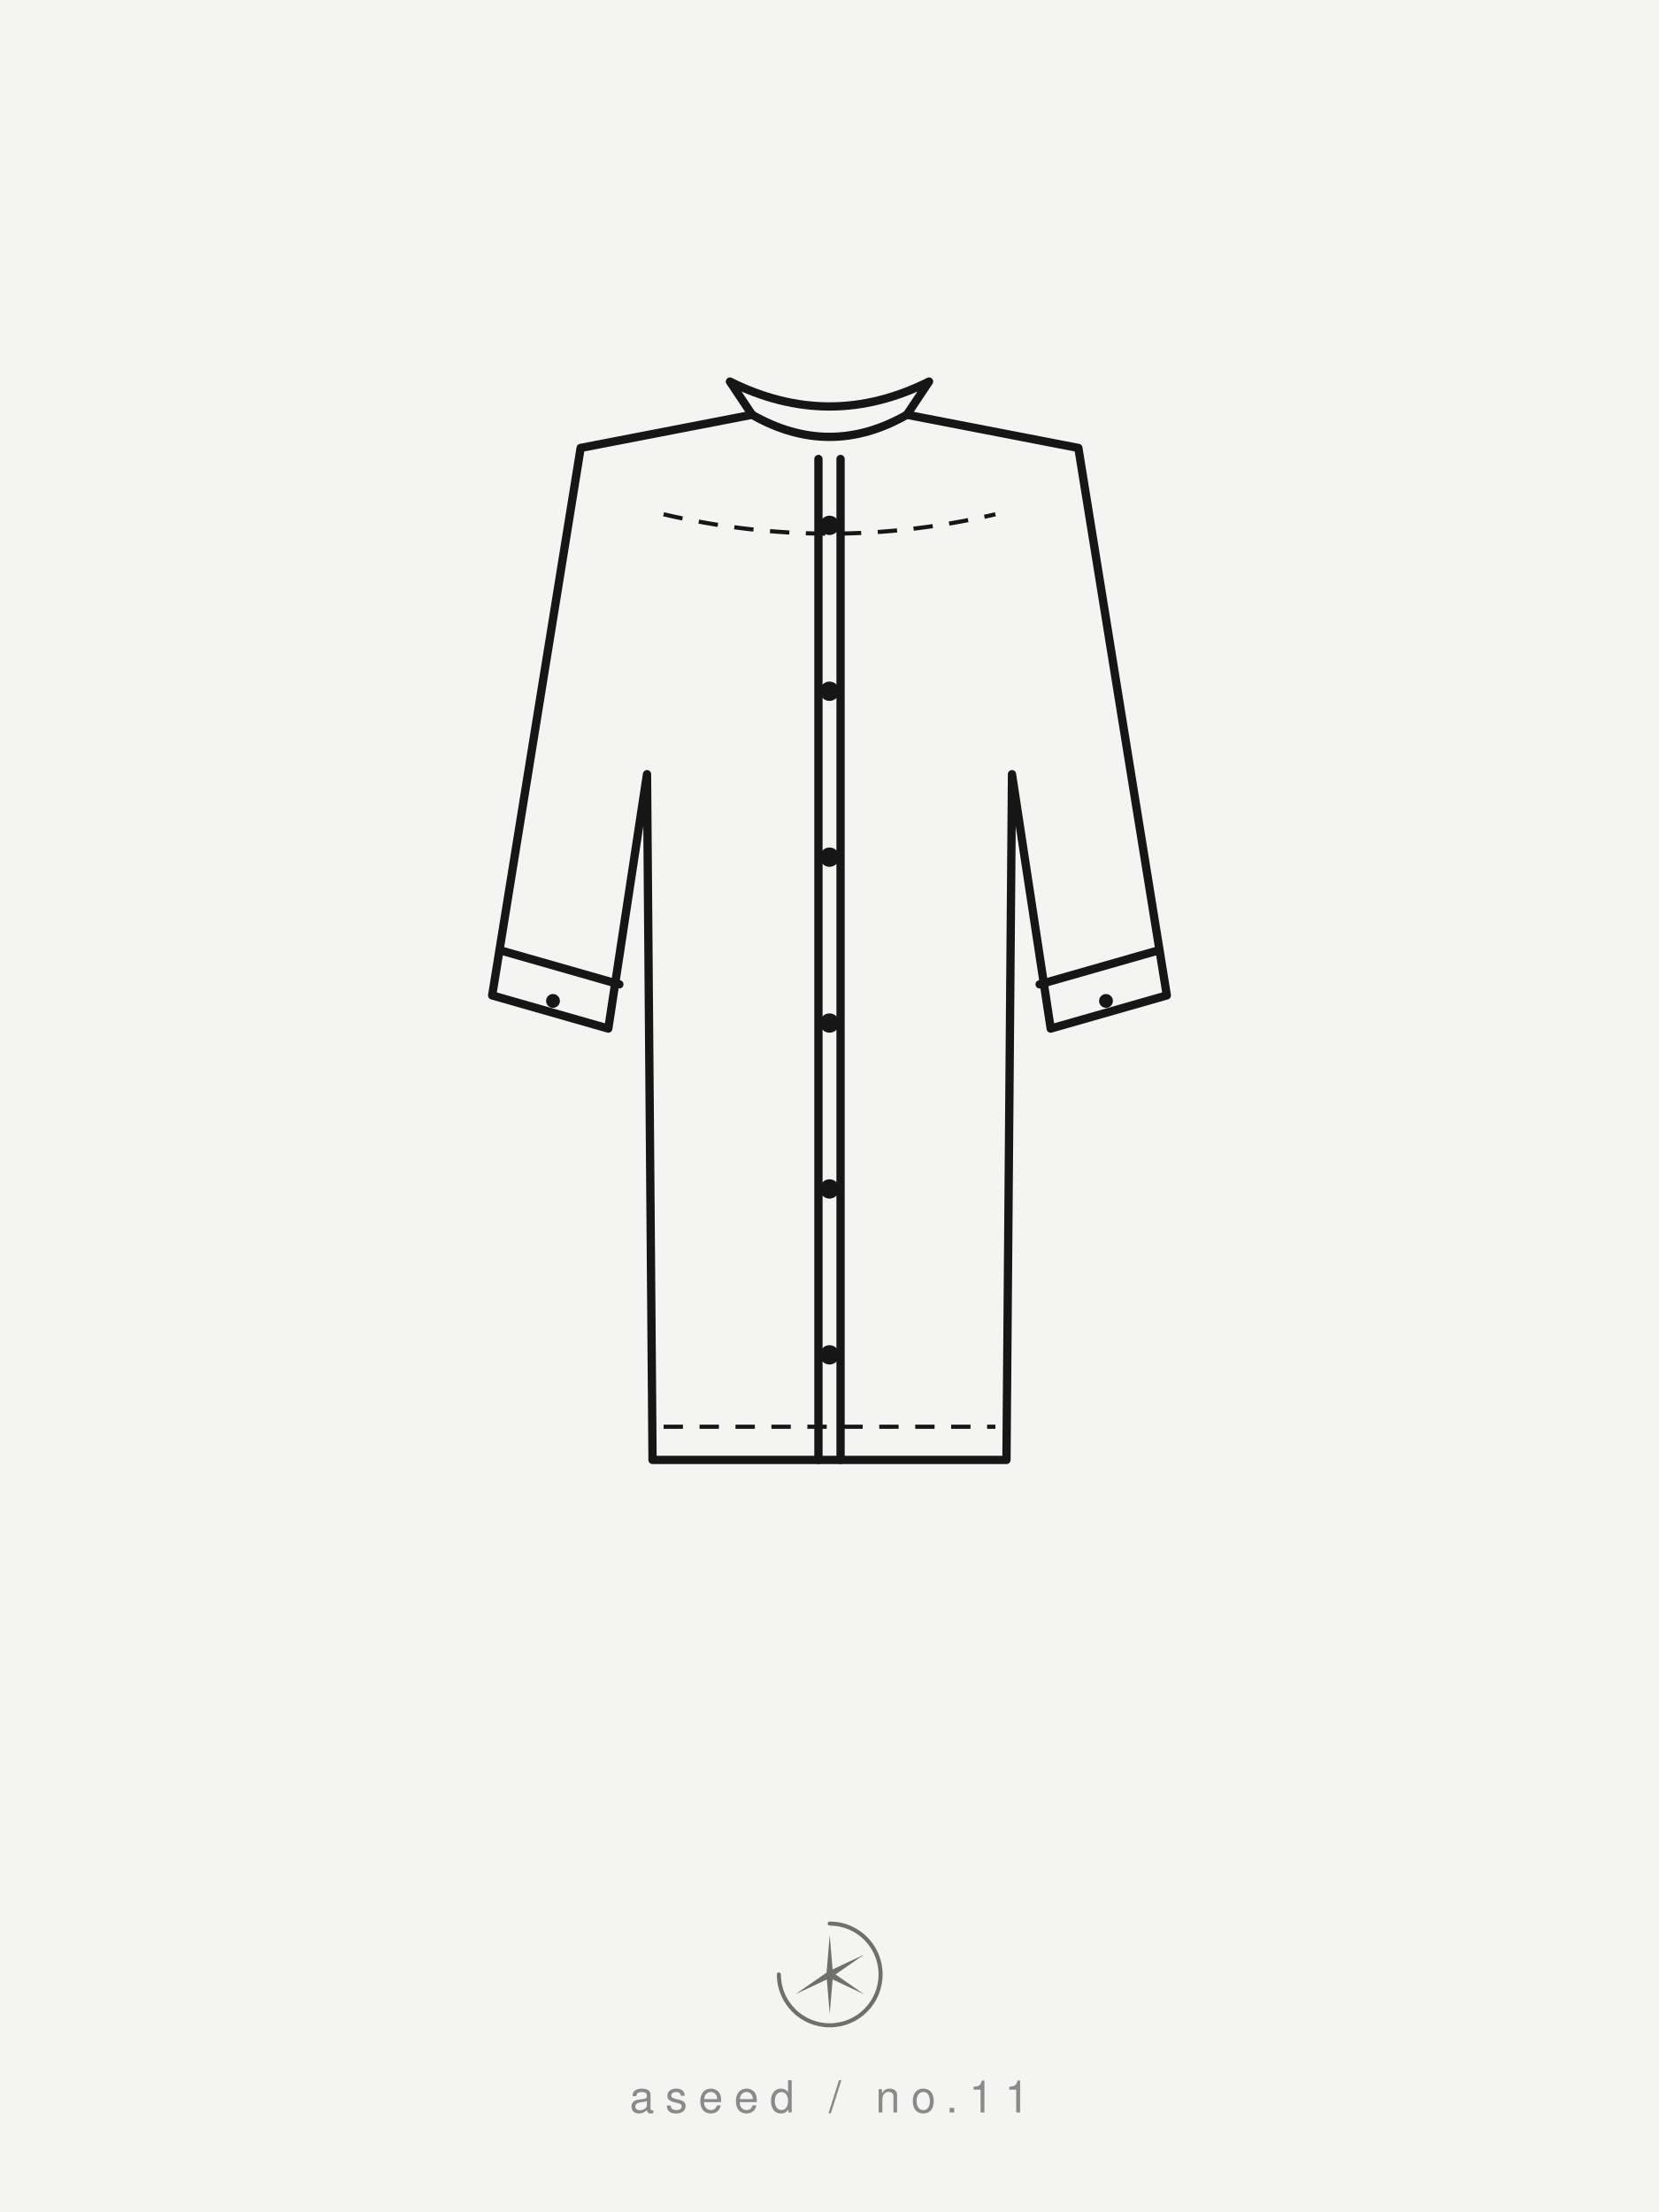
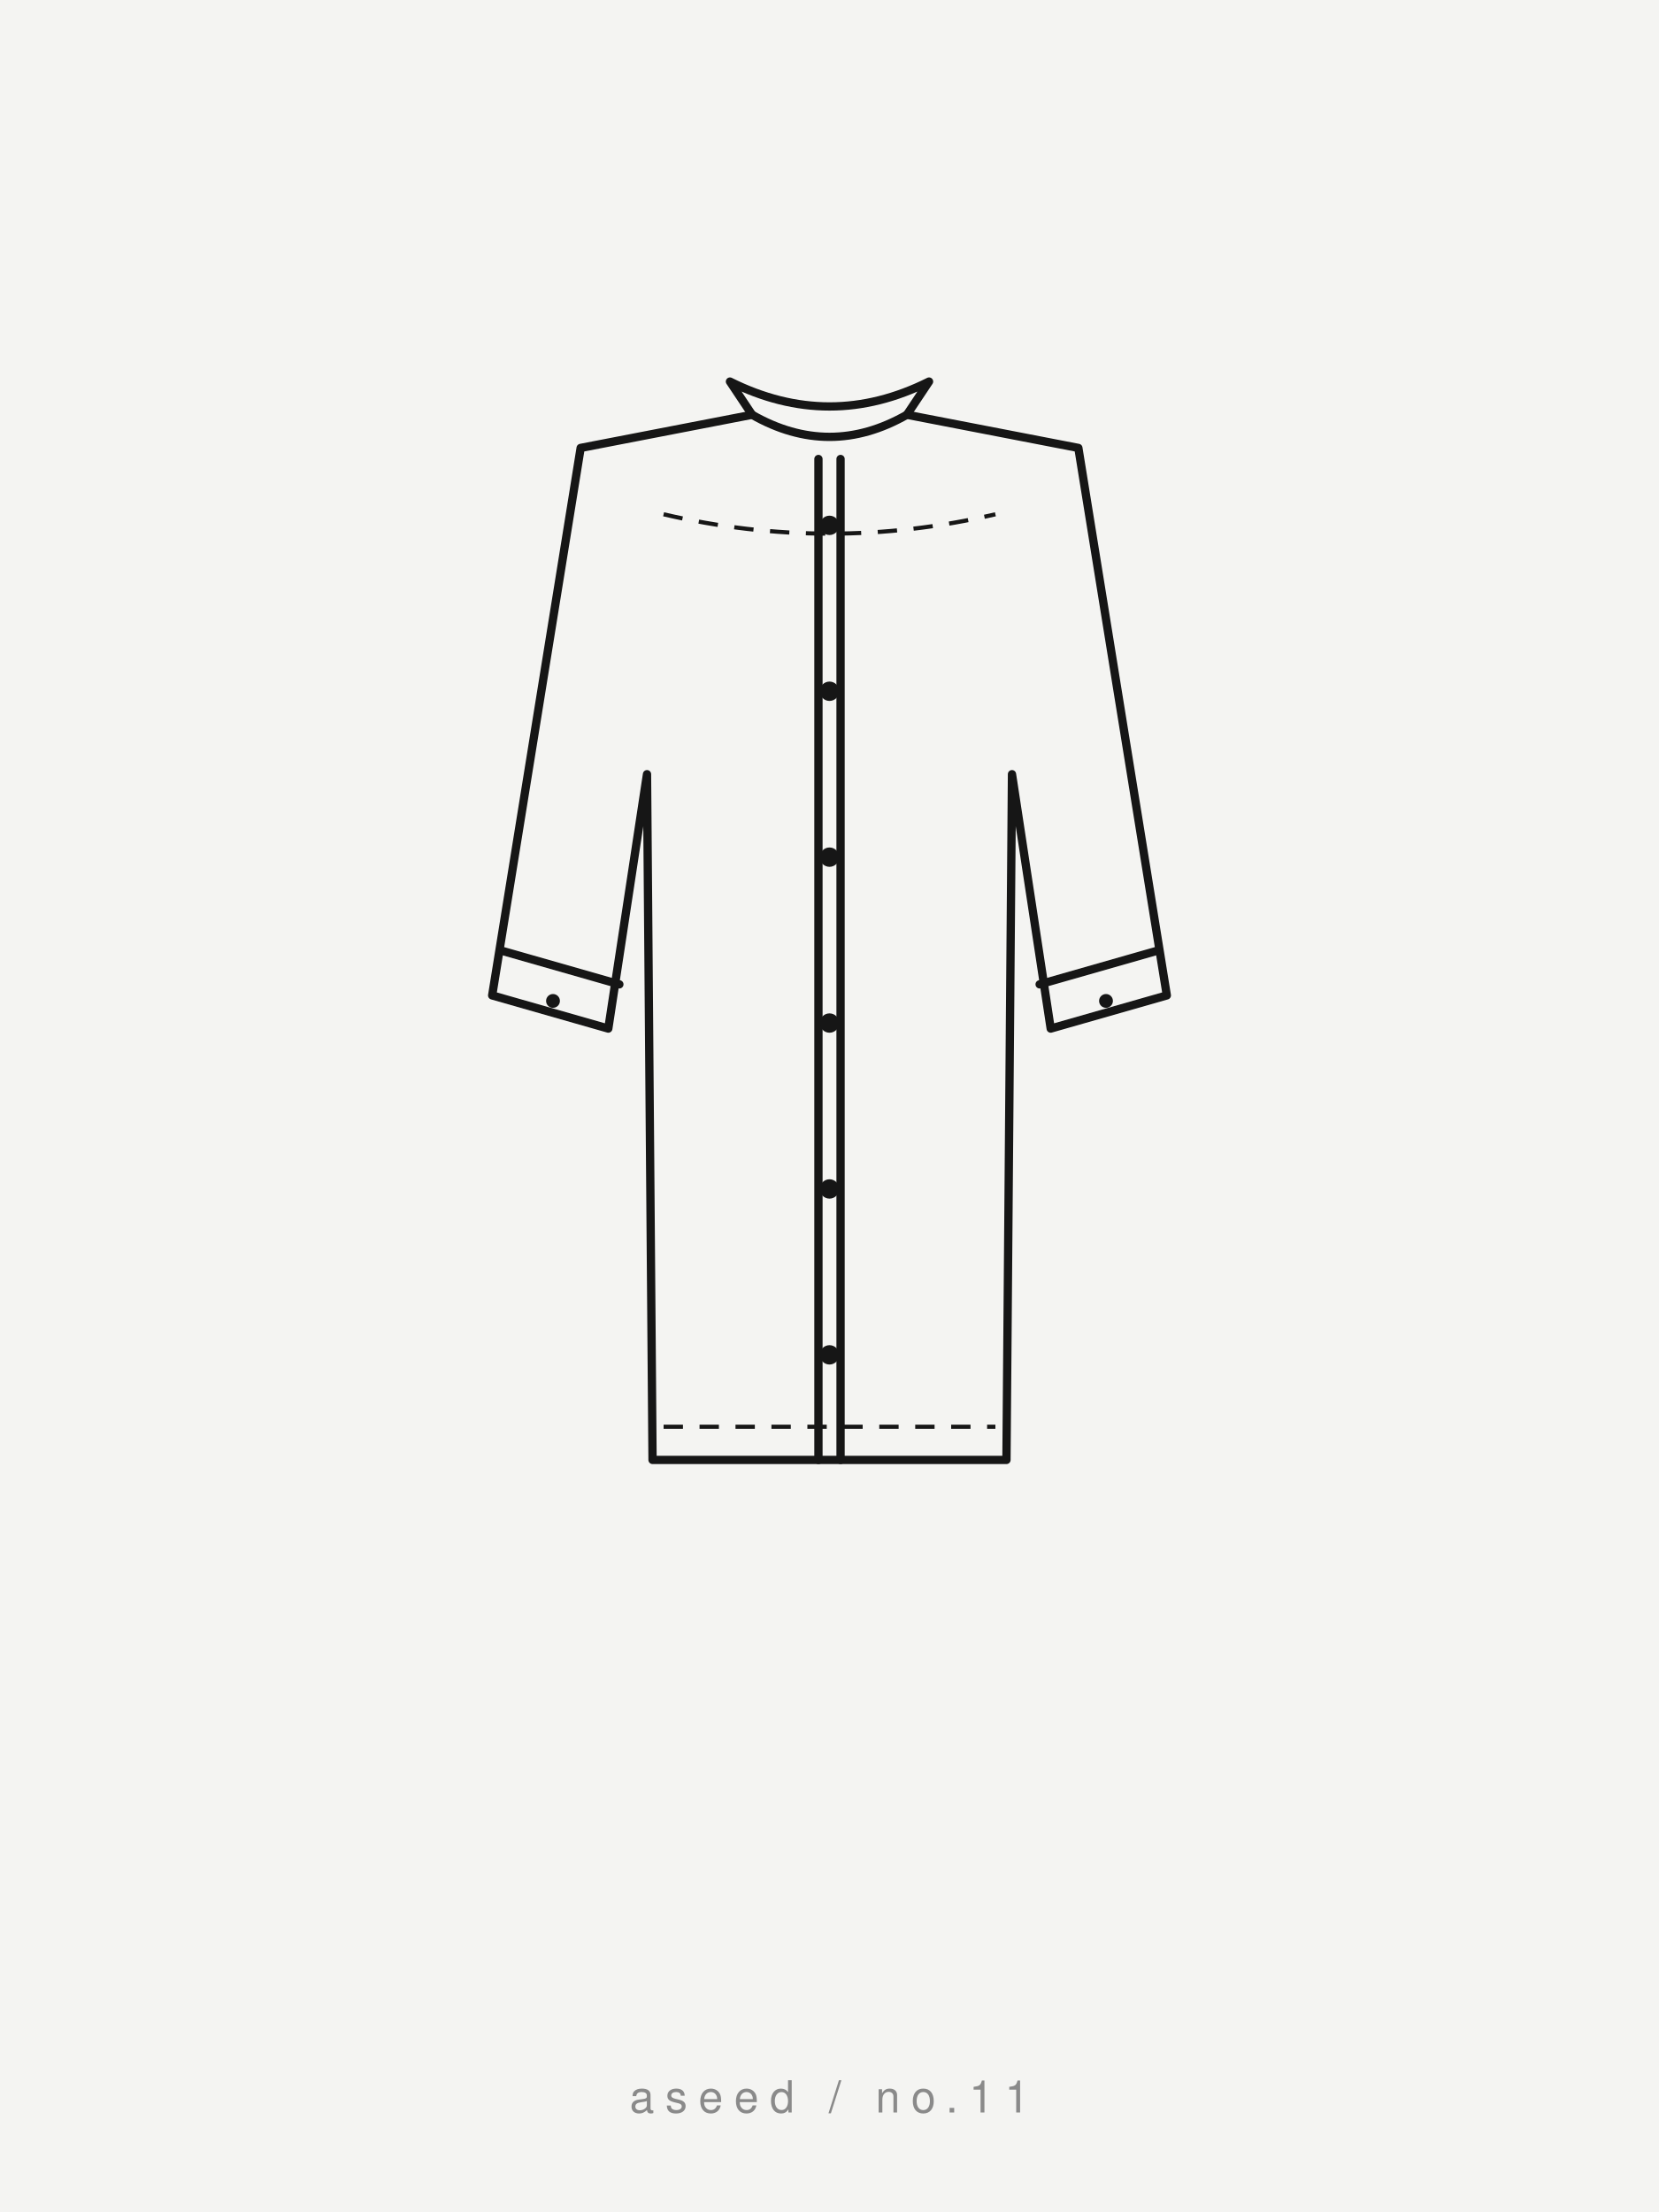
<svg xmlns="http://www.w3.org/2000/svg" viewBox="0 0 600 800">
  <rect width="600" height="800" fill="#f4f4f2" />
  <g fill="none" stroke="#161616" stroke-width="3" stroke-linecap="round" stroke-linejoin="round">
    <path d="M272,150 L210,162 L178,360 L220,372 L234,280 L236,528 L364,528 L366,280 L380,372 L422,360 L390,162 L328,150 Q300,166 272,150 Z" />
    <path d="M264,138 Q300,156 336,138 M264,138 L272,150 M336,138 L328,150" />
    <path d="M296,166 L296,528 M304,166 L304,528" />
    <path d="M182,344 L224,356 M418,344 L376,356" />
  </g>
  <g fill="none" stroke="#161616" stroke-width="1.5" stroke-dasharray="7 6">
    <path d="M240,516 L360,516" />
    <path d="M240,186 Q300,200 360,186" />
  </g>
  <g fill="#161616">
    <circle cx="300" cy="190" r="3.5" />
    <circle cx="300" cy="250" r="3.5" />
    <circle cx="300" cy="310" r="3.5" />
    <circle cx="300" cy="370" r="3.5" />
    <circle cx="300" cy="430" r="3.5" />
    <circle cx="300" cy="490" r="3.5" />
    <circle cx="200" cy="362" r="2.5" />
    <circle cx="400" cy="362" r="2.5" />
  </g>
-   <g fill="#161616" opacity=".6" transform="translate(278,692) scale(0.92)">
-     <path d="M24,4 A20,20 0 1 1 4,24" fill="none" stroke-linecap="round" stroke="#161616" stroke-width="1.6" />
-     <path d="M22.7,24 L24,8.5 L25.3,24 Z" />
-     <path d="M22.7,24 L24,8.5 L25.3,24 Z" transform="rotate(60 24 24)" />
-     <path d="M22.7,24 L24,8.5 L25.3,24 Z" transform="rotate(120 24 24)" />
-     <path d="M22.7,24 L24,8.5 L25.3,24 Z" transform="rotate(180 24 24)" />
-     <path d="M22.7,24 L24,8.5 L25.3,24 Z" transform="rotate(240 24 24)" />
-   </g>
  <text x="300" y="764" font-family="Helvetica, Arial, sans-serif" font-size="16" letter-spacing="4" fill="#8a8a8a" text-anchor="middle">aseed / no.11</text>
</svg>
